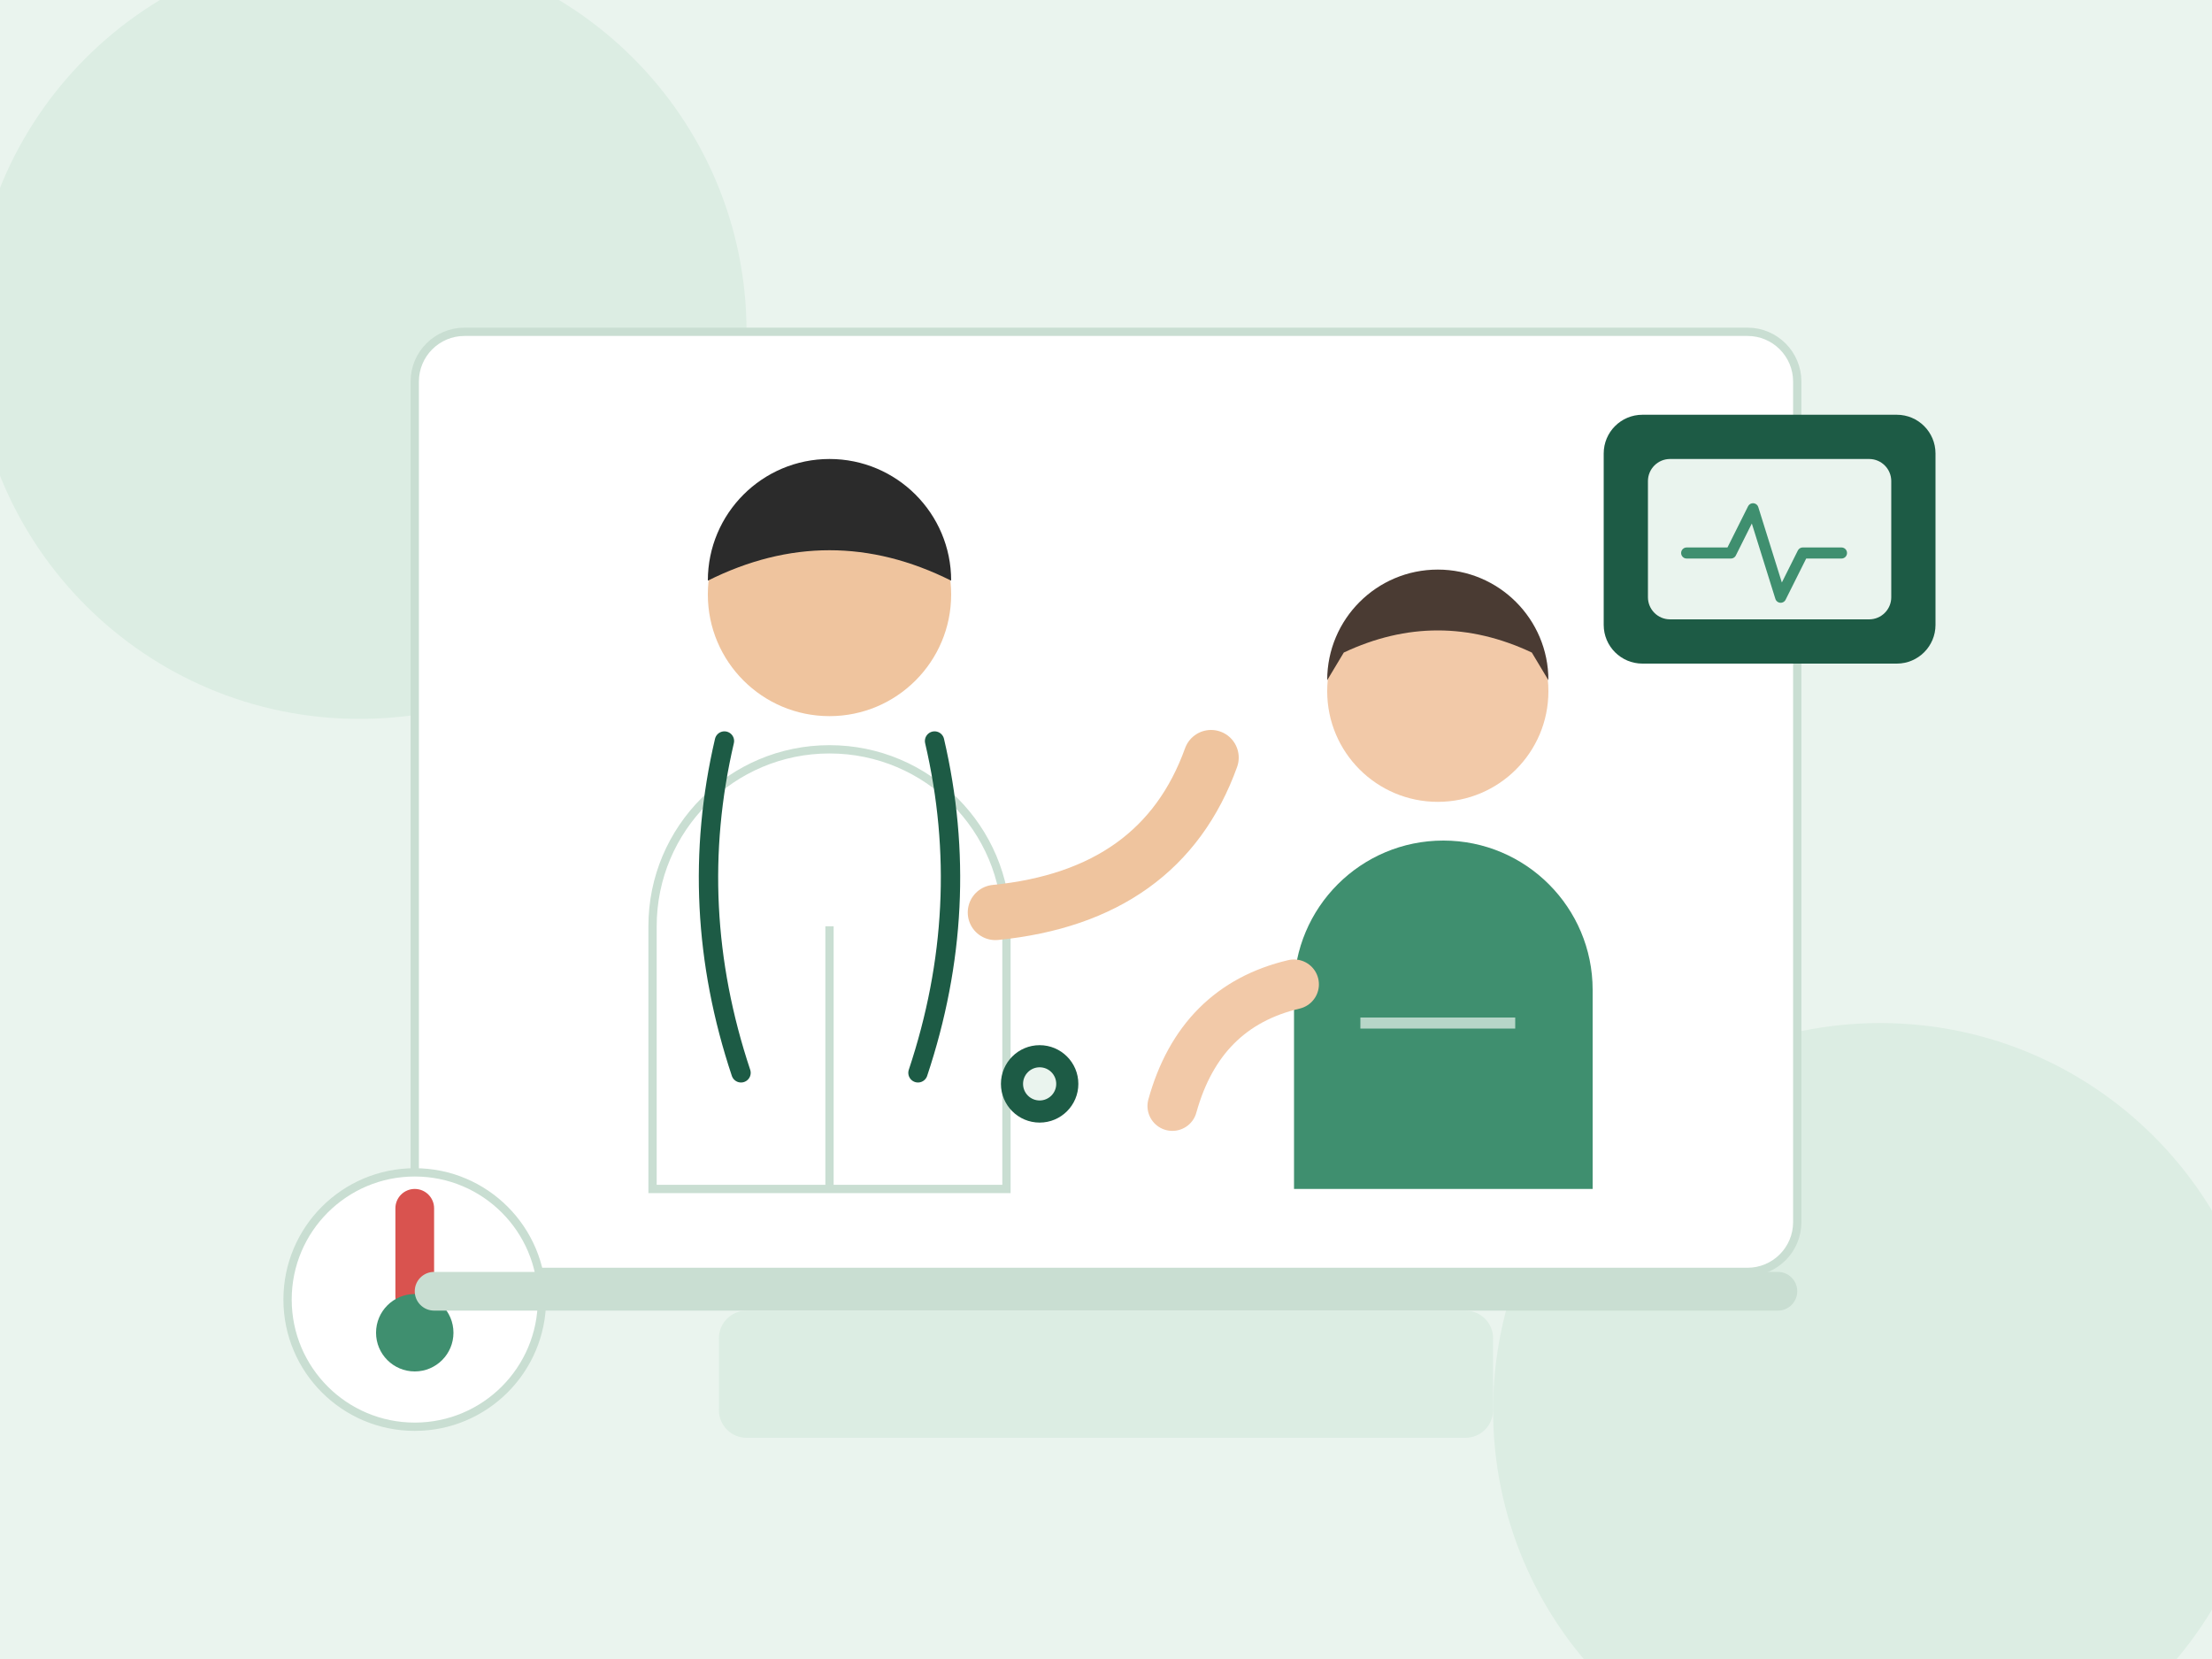
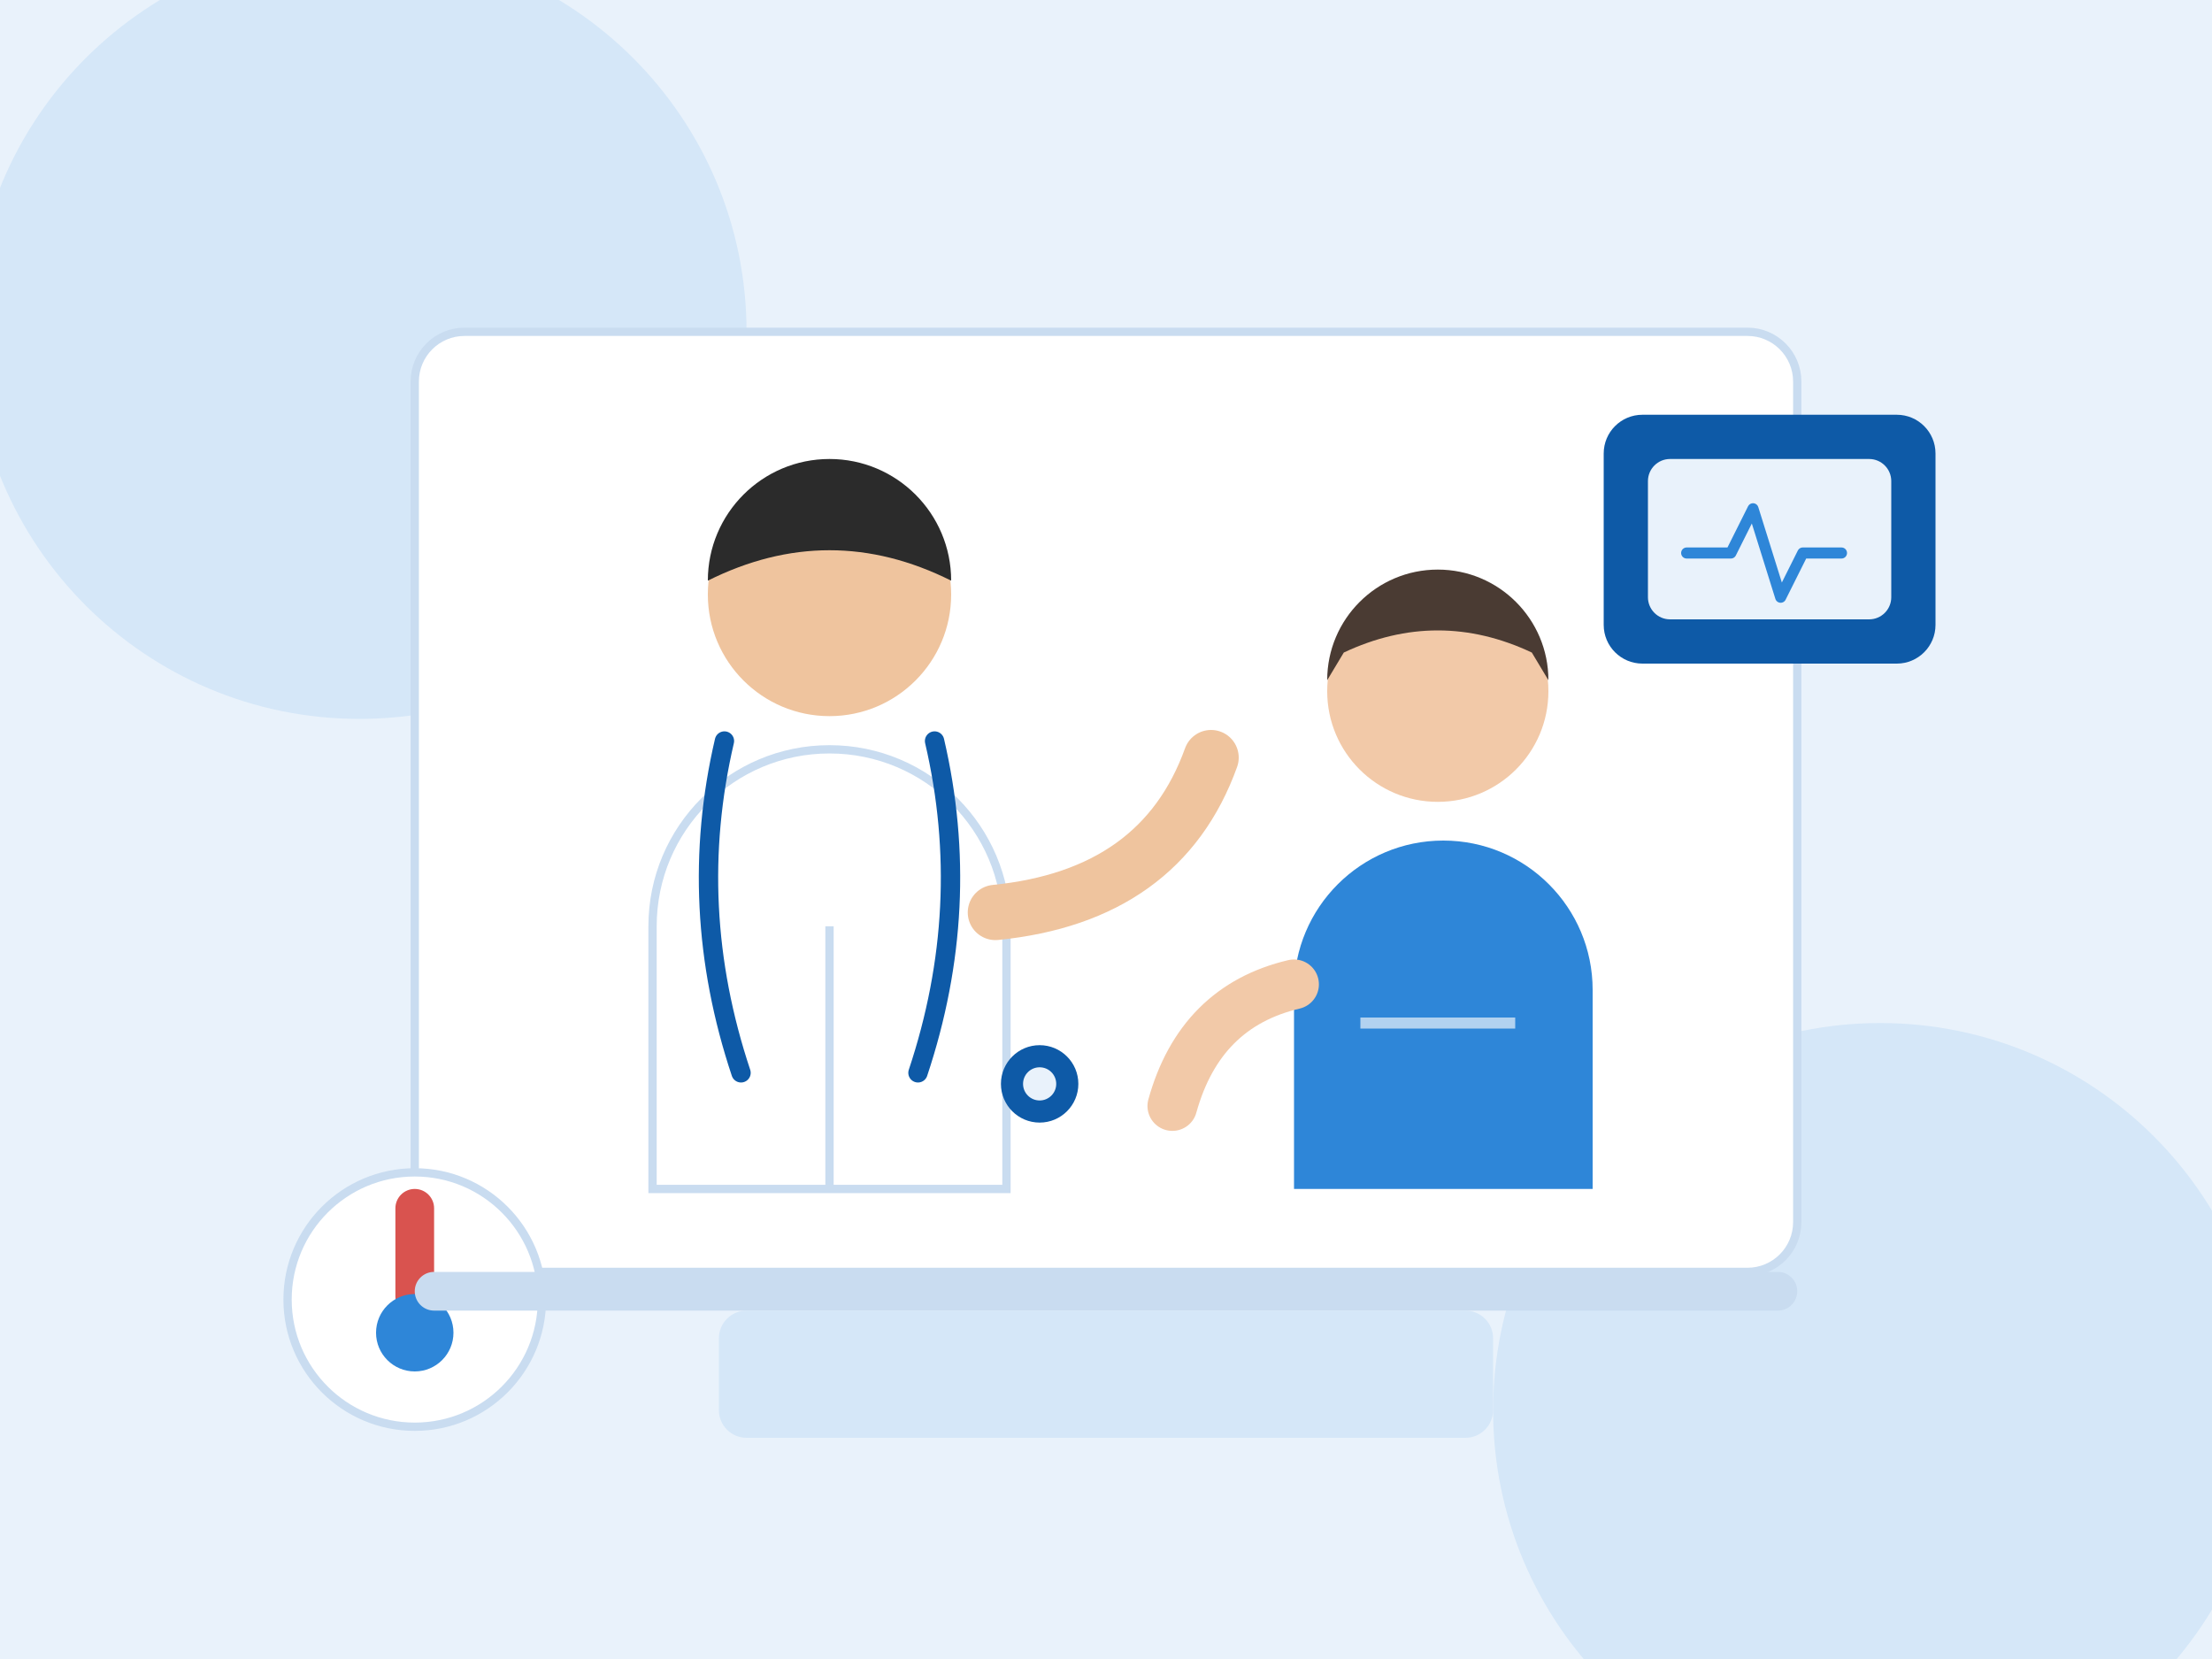
<svg xmlns="http://www.w3.org/2000/svg" width="800" height="600" viewBox="0 0 800 600">
-   <rect width="800" height="600" fill="#EAF4EE" />
-   <circle cx="130" cy="120" r="140" fill="#DCEDE3" />
-   <circle cx="680" cy="510" r="140" fill="#DCEDE3" />
-   <rect x="150" y="120" width="500" height="340" rx="18" fill="#FFFFFF" stroke="#C9DED2" stroke-width="3" />
+   <rect width="800" height="600" fill="#E9F2FB" />
+   <circle cx="130" cy="120" r="140" fill="#D5E7F8" />
+   <circle cx="680" cy="510" r="140" fill="#D5E7F8" />
+   <rect x="150" y="120" width="500" height="340" rx="18" fill="#FFFFFF" stroke="#C9DCF0" stroke-width="3" />
  <g>
    <circle cx="300" cy="215" r="44" fill="#EFC49E" />
    <path d="M256 210 a44 44 0 0 1 88 0 q-44 -22 -88 0 Z" fill="#2B2B2B" />
-     <path d="M236 430 v-95 a64 64 0 0 1 128 0 v95 Z" fill="#FFFFFF" stroke="#C9DED2" stroke-width="3" />
-     <path d="M300 335 v95" stroke="#C9DED2" stroke-width="3" />
-     <path d="M262 268 q-14 60 6 120" stroke="#1D5B45" stroke-width="7" fill="none" stroke-linecap="round" />
-     <path d="M338 268 q14 60 -6 120" stroke="#1D5B45" stroke-width="7" fill="none" stroke-linecap="round" />
-     <circle cx="376" cy="392" r="14" fill="#1D5B45" />
-     <circle cx="376" cy="392" r="6" fill="#EAF4EE" />
+     <path d="M236 430 v-95 a64 64 0 0 1 128 0 v95 Z" fill="#FFFFFF" stroke="#C9DCF0" stroke-width="3" />
+     <path d="M300 335 v95" stroke="#C9DCF0" stroke-width="3" />
+     <path d="M262 268 q-14 60 6 120" stroke="#0E5AA7" stroke-width="7" fill="none" stroke-linecap="round" />
+     <path d="M338 268 q14 60 -6 120" stroke="#0E5AA7" stroke-width="7" fill="none" stroke-linecap="round" />
+     <circle cx="376" cy="392" r="14" fill="#0E5AA7" />
+     <circle cx="376" cy="392" r="6" fill="#E9F2FB" />
    <path d="M360 330 q60 -6 78 -56" stroke="#EFC49E" stroke-width="20" stroke-linecap="round" fill="none" />
  </g>
  <g>
    <circle cx="520" cy="250" r="40" fill="#F2C9A8" />
    <path d="M480 246 a40 40 0 0 1 80 0 l-6 -10 q-34 -16 -68 0 Z" fill="#4A3B33" />
-     <path d="M468 430 v-72 a54 54 0 0 1 108 0 v72 Z" fill="#3F8F6F" />
-     <path d="M492 370 h56" stroke="#EAF4EE" stroke-width="4" opacity="0.7" />
+     <path d="M468 430 v-72 a54 54 0 0 1 108 0 v72 Z" fill="#2E86D8" />
+     <path d="M492 370 h56" stroke="#E9F2FB" stroke-width="4" opacity="0.7" />
    <path d="M468 356 q-34 8 -44 44" stroke="#F2C9A8" stroke-width="18" stroke-linecap="round" fill="none" />
  </g>
  <g>
-     <rect x="580" y="150" width="120" height="90" rx="14" fill="#1D5B45" />
-     <rect x="596" y="166" width="88" height="58" rx="8" fill="#EAF4EE" />
-     <path d="M610 200 h16 l8 -16 10 32 8 -16 h14" stroke="#3F8F6F" stroke-width="4" fill="none" stroke-linecap="round" stroke-linejoin="round" />
+     <rect x="580" y="150" width="120" height="90" rx="14" fill="#0E5AA7" />
+     <rect x="596" y="166" width="88" height="58" rx="8" fill="#E9F2FB" />
+     <path d="M610 200 h16 l8 -16 10 32 8 -16 h14" stroke="#2E86D8" stroke-width="4" fill="none" stroke-linecap="round" stroke-linejoin="round" />
  </g>
  <g>
-     <circle cx="150" cy="470" r="46" fill="#FFFFFF" stroke="#C9DED2" stroke-width="3" />
+     <circle cx="150" cy="470" r="46" fill="#FFFFFF" stroke="#C9DCF0" stroke-width="3" />
    <rect x="143" y="430" width="14" height="46" rx="7" fill="#D9534F" />
-     <circle cx="150" cy="482" r="14" fill="#3F8F6F" />
+     <circle cx="150" cy="482" r="14" fill="#2E86D8" />
  </g>
-   <rect x="150" y="460" width="500" height="14" rx="7" fill="#C9DED2" />
-   <rect x="260" y="474" width="280" height="46" rx="10" fill="#DCEDE3" />
+   <rect x="150" y="460" width="500" height="14" rx="7" fill="#C9DCF0" />
+   <rect x="260" y="474" width="280" height="46" rx="10" fill="#D5E7F8" />
</svg>
